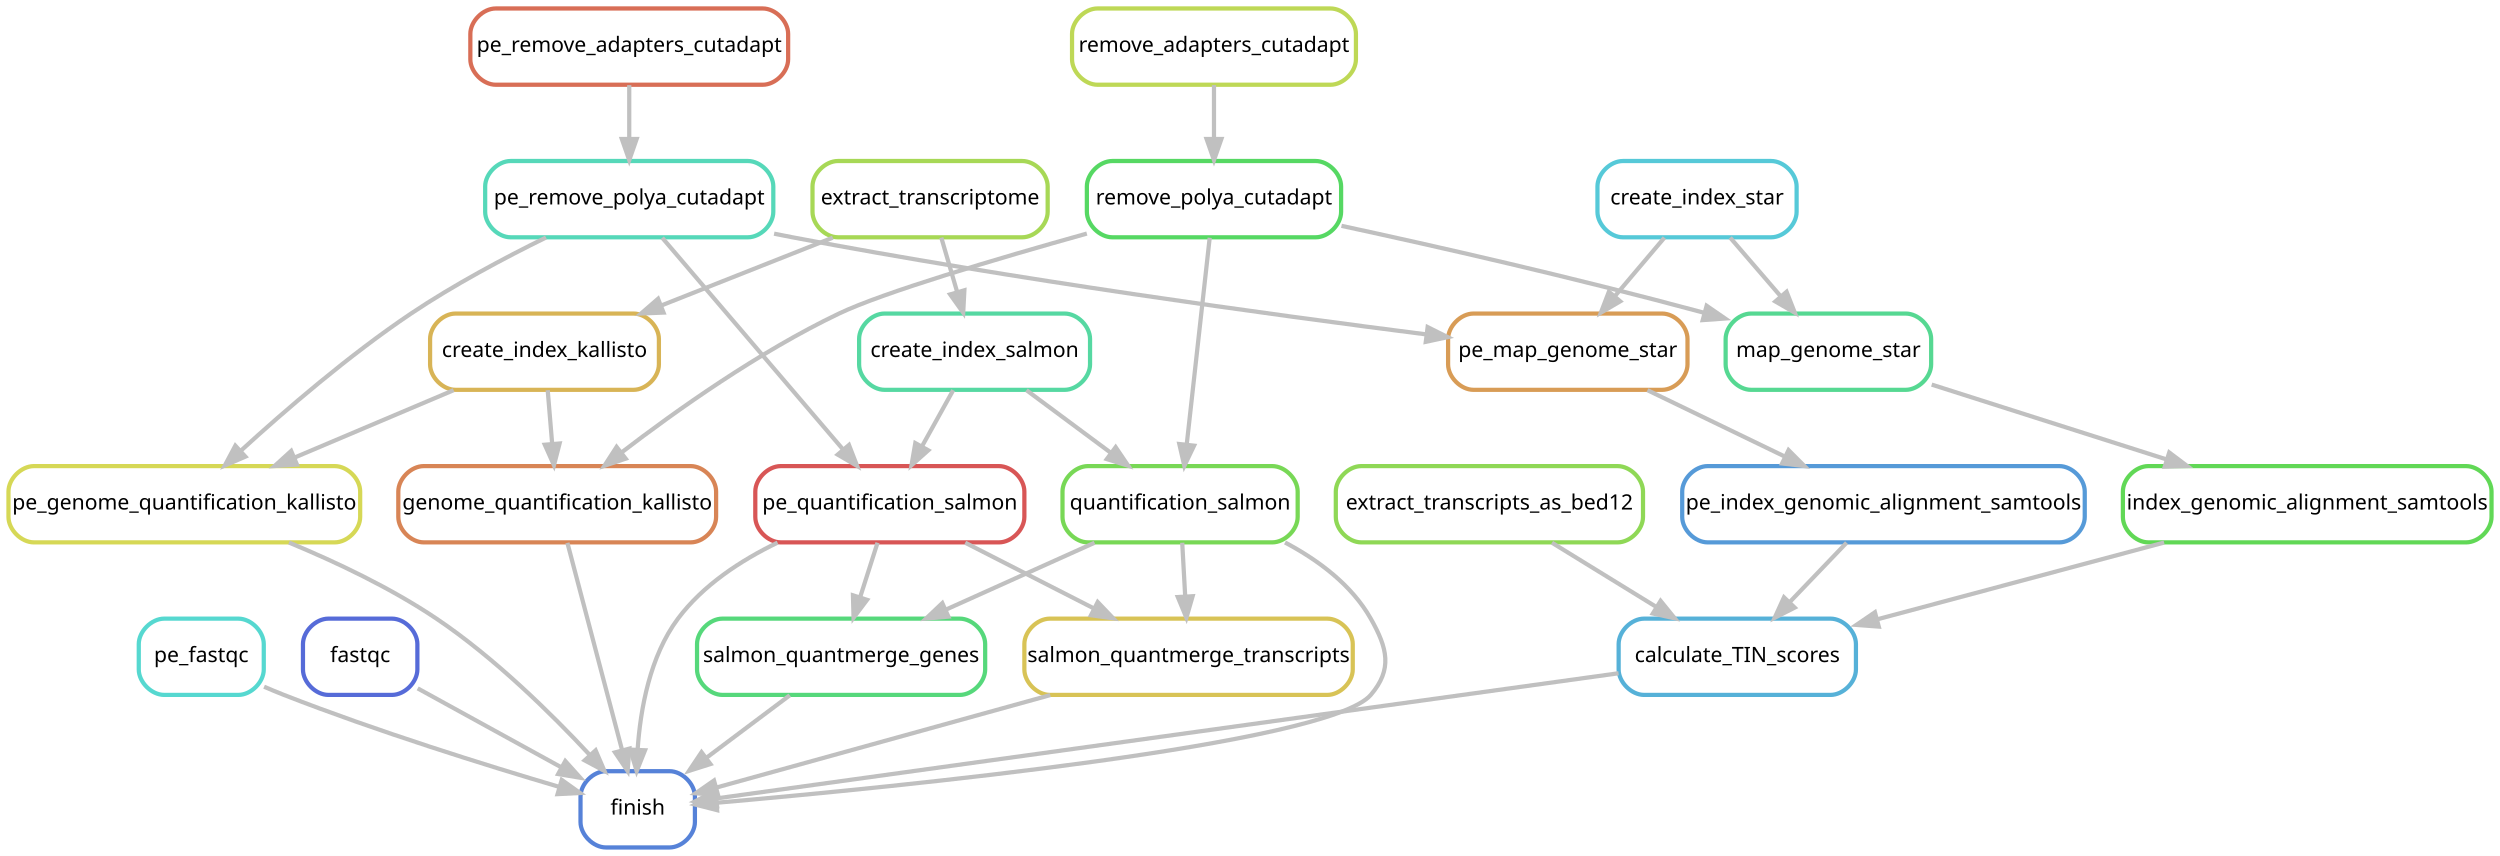
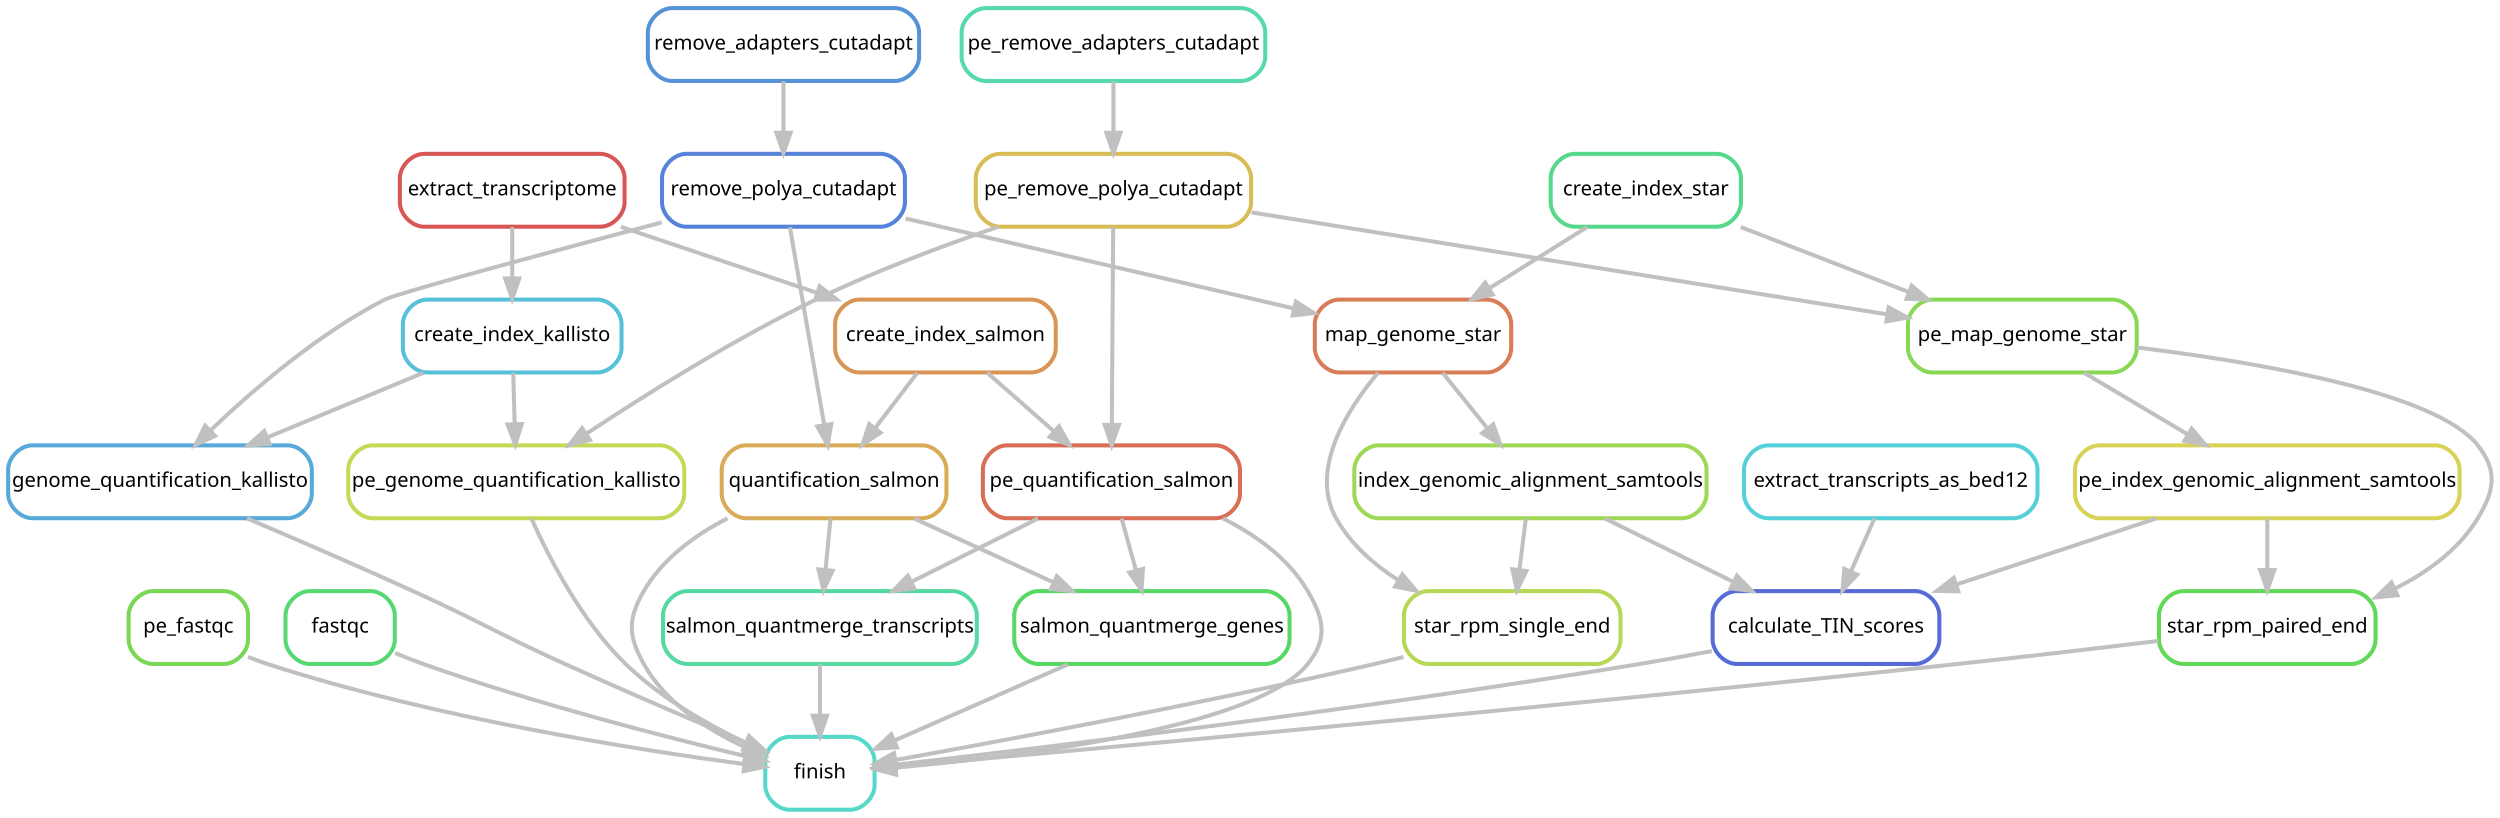
- <svg xmlns="http://www.w3.org/2000/svg" width="1180pt" height="404pt" viewBox="0.00 0.00 1180.00 404.00">
+ <svg xmlns="http://www.w3.org/2000/svg" width="1235pt" height="404pt" viewBox="0.00 0.00 1234.93 404.00">
  <g id="graph0" class="graph" transform="scale(1 1) rotate(0) translate(4 400)">
-     <polygon fill="#ffffff" stroke="transparent" points="-4,4 -4,-400 1176,-400 1176,4 -4,4" />
+     <polygon fill="#ffffff" stroke="transparent" points="-4,4 -4,-400 1230.93,-400 1230.93,4 -4,4" />
    <g id="node1" class="node">
-       <path fill="none" stroke="#5682d8" stroke-width="2" d="M312,-36C312,-36 282,-36 282,-36 276,-36 270,-30 270,-24 270,-24 270,-12 270,-12 270,-6 276,0 282,0 282,0 312,0 312,0 318,0 324,-6 324,-12 324,-12 324,-24 324,-24 324,-30 318,-36 312,-36" />
-       <text text-anchor="middle" x="297" y="-15.5" font-family="sans" font-size="10.00" fill="#000000">finish</text>
+       <path fill="none" stroke="#56d8c9" stroke-width="2" d="M416,-36C416,-36 386,-36 386,-36 380,-36 374,-30 374,-24 374,-24 374,-12 374,-12 374,-6 380,0 386,0 386,0 416,0 416,0 422,0 428,-6 428,-12 428,-12 428,-24 428,-24 428,-30 422,-36 416,-36" />
+       <text text-anchor="middle" x="401" y="-15.5" font-family="sans" font-size="10.00" fill="#000000">finish</text>
    </g>
    <g id="node2" class="node">
-       <path fill="none" stroke="#56d8d0" stroke-width="2" d="M108.5,-108C108.5,-108 73.5,-108 73.5,-108 67.5,-108 61.5,-102 61.5,-96 61.5,-96 61.5,-84 61.5,-84 61.5,-78 67.5,-72 73.5,-72 73.5,-72 108.5,-72 108.5,-72 114.5,-72 120.5,-78 120.5,-84 120.5,-84 120.5,-96 120.5,-96 120.5,-102 114.5,-108 108.5,-108" />
-       <text text-anchor="middle" x="91" y="-87.5" font-family="sans" font-size="10.00" fill="#000000">pe_fastqc</text>
+       <path fill="none" stroke="#78d856" stroke-width="2" d="M106.5,-108C106.5,-108 71.5,-108 71.5,-108 65.5,-108 59.5,-102 59.5,-96 59.5,-96 59.5,-84 59.5,-84 59.5,-78 65.5,-72 71.5,-72 71.5,-72 106.5,-72 106.5,-72 112.5,-72 118.5,-78 118.5,-84 118.5,-84 118.5,-96 118.5,-96 118.5,-102 112.5,-108 106.5,-108" />
+       <text text-anchor="middle" x="89" y="-87.5" font-family="sans" font-size="10.00" fill="#000000">pe_fastqc</text>
+     </g>
+     <g id="edge8" class="edge">
+       <path fill="none" stroke="#c0c0c0" stroke-width="2" d="M118.519,-75.496C121.679,-74.209 124.879,-73.013 128,-72 210.071,-45.362 310.498,-29.61 363.726,-22.519" />
+       <polygon fill="#c0c0c0" stroke="#c0c0c0" stroke-width="2" points="364.259,-25.979 373.723,-21.216 363.354,-19.038 364.259,-25.979" />
+     </g>
+     <g id="node3" class="node">
+       <path fill="none" stroke="#56d873" stroke-width="2" d="M179,-108C179,-108 149,-108 149,-108 143,-108 137,-102 137,-96 137,-96 137,-84 137,-84 137,-78 143,-72 149,-72 149,-72 179,-72 179,-72 185,-72 191,-78 191,-84 191,-84 191,-96 191,-96 191,-102 185,-108 179,-108" />
+       <text text-anchor="middle" x="164" y="-87.5" font-family="sans" font-size="10.00" fill="#000000">fastqc</text>
+     </g>
+     <g id="edge3" class="edge">
+       <path fill="none" stroke="#c0c0c0" stroke-width="2" d="M191.125,-77.435C195.712,-75.501 200.458,-73.613 205,-72 259.462,-52.657 324.442,-35.966 364.203,-26.448" />
+       <polygon fill="#c0c0c0" stroke="#c0c0c0" stroke-width="2" points="365.066,-29.84 373.99,-24.128 363.452,-23.029 365.066,-29.84" />
+     </g>
+     <g id="node4" class="node">
+       <path fill="none" stroke="#d86e56" stroke-width="2" d="M596.5,-180C596.5,-180 493.5,-180 493.5,-180 487.5,-180 481.5,-174 481.5,-168 481.5,-168 481.5,-156 481.5,-156 481.5,-150 487.5,-144 493.5,-144 493.5,-144 596.5,-144 596.5,-144 602.5,-144 608.5,-150 608.5,-156 608.5,-156 608.5,-168 608.5,-168 608.5,-174 602.5,-180 596.5,-180" />
+       <text text-anchor="middle" x="545" y="-159.5" font-family="sans" font-size="10.00" fill="#000000">pe_quantification_salmon</text>
+     </g>
+     <g id="edge7" class="edge">
+       <path fill="none" stroke="#c0c0c0" stroke-width="2" d="M600.066,-143.907C616.472,-135.653 632.575,-124.034 642,-108 650.108,-94.207 652.001,-84.49 642,-72 616.919,-40.677 499.683,-26.29 438.456,-20.819" />
+       <polygon fill="#c0c0c0" stroke="#c0c0c0" stroke-width="2" points="438.684,-17.325 428.421,-19.957 438.085,-24.3 438.684,-17.325" />
+     </g>
+     <g id="node9" class="node">
+       <path fill="none" stroke="#56d863" stroke-width="2" d="M621,-108C621,-108 509,-108 509,-108 503,-108 497,-102 497,-96 497,-96 497,-84 497,-84 497,-78 503,-72 509,-72 509,-72 621,-72 621,-72 627,-72 633,-78 633,-84 633,-84 633,-96 633,-96 633,-102 627,-108 621,-108" />
+       <text text-anchor="middle" x="565" y="-87.5" font-family="sans" font-size="10.00" fill="#000000">salmon_quantmerge_genes</text>
+     </g>
+     <g id="edge23" class="edge">
+       <path fill="none" stroke="#c0c0c0" stroke-width="2" d="M550.047,-143.831C552.209,-136.046 554.785,-126.773 557.185,-118.135" />
+       <polygon fill="#c0c0c0" stroke="#c0c0c0" stroke-width="2" points="560.581,-118.985 559.885,-108.413 553.836,-117.112 560.581,-118.985" />
+     </g>
+     <g id="node10" class="node">
+       <path fill="none" stroke="#56d8a2" stroke-width="2" d="M466.5,-108C466.5,-108 335.5,-108 335.5,-108 329.5,-108 323.5,-102 323.5,-96 323.5,-96 323.5,-84 323.5,-84 323.5,-78 329.5,-72 335.5,-72 335.5,-72 466.5,-72 466.5,-72 472.5,-72 478.5,-78 478.5,-84 478.5,-84 478.5,-96 478.5,-96 478.5,-102 472.5,-108 466.5,-108" />
+       <text text-anchor="middle" x="401" y="-87.5" font-family="sans" font-size="10.00" fill="#000000">salmon_quantmerge_transcripts</text>
+     </g>
+     <g id="edge25" class="edge">
+       <path fill="none" stroke="#c0c0c0" stroke-width="2" d="M508.663,-143.831C489.66,-134.33 466.224,-122.612 446.075,-112.537" />
+       <polygon fill="#c0c0c0" stroke="#c0c0c0" stroke-width="2" points="447.586,-109.38 437.076,-108.038 444.455,-115.641 447.586,-109.38" />
+     </g>
+     <g id="node5" class="node">
+       <path fill="none" stroke="#d8ac56" stroke-width="2" d="M451.5,-180C451.5,-180 364.5,-180 364.5,-180 358.5,-180 352.5,-174 352.5,-168 352.5,-168 352.5,-156 352.5,-156 352.5,-150 358.5,-144 364.5,-144 364.5,-144 451.5,-144 451.5,-144 457.5,-144 463.5,-150 463.5,-156 463.5,-156 463.5,-168 463.5,-168 463.5,-174 457.5,-180 451.5,-180" />
+       <text text-anchor="middle" x="408" y="-159.5" font-family="sans" font-size="10.00" fill="#000000">quantification_salmon</text>
+     </g>
+     <g id="edge9" class="edge">
+       <path fill="none" stroke="#c0c0c0" stroke-width="2" d="M355.337,-143.924C339.18,-135.618 323.239,-123.963 314,-108 305.985,-94.152 306.222,-85.982 314,-72 324.744,-52.685 345.573,-39.395 364.156,-30.832" />
+       <polygon fill="#c0c0c0" stroke="#c0c0c0" stroke-width="2" points="365.794,-33.938 373.604,-26.779 363.034,-27.505 365.794,-33.938" />
+     </g>
+     <g id="edge24" class="edge">
+       <path fill="none" stroke="#c0c0c0" stroke-width="2" d="M447.618,-143.831C468.522,-134.245 494.348,-122.401 516.449,-112.266" />
+       <polygon fill="#c0c0c0" stroke="#c0c0c0" stroke-width="2" points="518.036,-115.388 525.667,-108.038 515.118,-109.025 518.036,-115.388" />
+     </g>
+     <g id="edge26" class="edge">
+       <path fill="none" stroke="#c0c0c0" stroke-width="2" d="M406.234,-143.831C405.485,-136.131 404.595,-126.974 403.763,-118.417" />
+       <polygon fill="#c0c0c0" stroke="#c0c0c0" stroke-width="2" points="407.241,-118.028 402.79,-108.413 400.274,-118.705 407.241,-118.028" />
+     </g>
+     <g id="node6" class="node">
+       <path fill="none" stroke="#c6d856" stroke-width="2" d="M322,-180C322,-180 180,-180 180,-180 174,-180 168,-174 168,-168 168,-168 168,-156 168,-156 168,-150 174,-144 180,-144 180,-144 322,-144 322,-144 328,-144 334,-150 334,-156 334,-156 334,-168 334,-168 334,-174 328,-180 322,-180" />
+       <text text-anchor="middle" x="251" y="-159.5" font-family="sans" font-size="10.00" fill="#000000">pe_genome_quantification_kallisto</text>
+     </g>
+     <g id="edge2" class="edge">
+       <path fill="none" stroke="#c0c0c0" stroke-width="2" d="M258.448,-143.914C267.243,-124.289 283.444,-92.96 305,-72 322.084,-55.389 345.282,-42.154 364.594,-32.945" />
+       <polygon fill="#c0c0c0" stroke="#c0c0c0" stroke-width="2" points="366.094,-36.108 373.718,-28.751 363.171,-29.747 366.094,-36.108" />
+     </g>
+     <g id="node7" class="node">
+       <path fill="none" stroke="#56a9d8" stroke-width="2" d="M138,-180C138,-180 12,-180 12,-180 6,-180 0,-174 0,-168 0,-168 0,-156 0,-156 0,-150 6,-144 12,-144 12,-144 138,-144 138,-144 144,-144 150,-150 150,-156 150,-156 150,-168 150,-168 150,-174 144,-180 138,-180" />
+       <text text-anchor="middle" x="75" y="-159.5" font-family="sans" font-size="10.00" fill="#000000">genome_quantification_kallisto</text>
+     </g>
+     <g id="edge4" class="edge">
+       <path fill="none" stroke="#c0c0c0" stroke-width="2" d="M117.997,-143.924C142.192,-133.628 172.896,-120.353 200,-108 233.645,-92.665 241.333,-87.286 275,-72 304.844,-58.45 339.043,-43.851 364.274,-33.253" />
+       <polygon fill="#c0c0c0" stroke="#c0c0c0" stroke-width="2" points="365.946,-36.347 373.817,-29.256 363.241,-29.891 365.946,-36.347" />
+     </g>
+     <g id="node8" class="node">
+       <path fill="none" stroke="#566bd8" stroke-width="2" d="M942,-108C942,-108 854,-108 854,-108 848,-108 842,-102 842,-96 842,-96 842,-84 842,-84 842,-78 848,-72 854,-72 854,-72 942,-72 942,-72 948,-72 954,-78 954,-84 954,-84 954,-96 954,-96 954,-102 948,-108 942,-108" />
+       <text text-anchor="middle" x="898" y="-87.5" font-family="sans" font-size="10.00" fill="#000000">calculate_TIN_scores</text>
+     </g>
+     <g id="edge10" class="edge">
+       <path fill="none" stroke="#c0c0c0" stroke-width="2" d="M841.659,-78.416C829.899,-76.155 817.563,-73.9 806,-72 671.179,-49.844 509.967,-30.459 438.397,-22.218" />
+       <polygon fill="#c0c0c0" stroke="#c0c0c0" stroke-width="2" points="438.433,-18.699 428.1,-21.038 437.636,-25.653 438.433,-18.699" />
    </g>
    <g id="edge1" class="edge">
-       <path fill="none" stroke="#c0c0c0" stroke-width="2" d="M120.652,-75.87C123.786,-74.51 126.944,-73.194 130,-72 173.852,-54.861 225.607,-38.739 259.749,-28.65" />
-       <polygon fill="#c0c0c0" stroke="#c0c0c0" stroke-width="2" points="261.14,-31.89 269.751,-25.718 259.171,-25.173 261.14,-31.89" />
-     </g>
-     <g id="node3" class="node">
-       <path fill="none" stroke="#566bd8" stroke-width="2" d="M181,-108C181,-108 151,-108 151,-108 145,-108 139,-102 139,-96 139,-96 139,-84 139,-84 139,-78 145,-72 151,-72 151,-72 181,-72 181,-72 187,-72 193,-78 193,-84 193,-84 193,-96 193,-96 193,-102 187,-108 181,-108" />
-       <text text-anchor="middle" x="166" y="-87.5" font-family="sans" font-size="10.00" fill="#000000">fastqc</text>
-     </g>
-     <g id="edge8" class="edge">
-       <path fill="none" stroke="#c0c0c0" stroke-width="2" d="M193.143,-75.082C212.816,-64.269 239.616,-49.539 261.064,-37.751" />
-       <polygon fill="#c0c0c0" stroke="#c0c0c0" stroke-width="2" points="262.814,-40.783 269.892,-32.899 259.442,-34.649 262.814,-40.783" />
-     </g>
-     <g id="node4" class="node">
-       <path fill="none" stroke="#d85656" stroke-width="2" d="M467.5,-180C467.5,-180 364.5,-180 364.5,-180 358.5,-180 352.5,-174 352.5,-168 352.5,-168 352.5,-156 352.5,-156 352.5,-150 358.5,-144 364.5,-144 364.5,-144 467.5,-144 467.5,-144 473.5,-144 479.5,-150 479.5,-156 479.5,-156 479.5,-168 479.5,-168 479.5,-174 473.5,-180 467.5,-180" />
-       <text text-anchor="middle" x="416" y="-159.5" font-family="sans" font-size="10.00" fill="#000000">pe_quantification_salmon</text>
-     </g>
-     <g id="edge3" class="edge">
-       <path fill="none" stroke="#c0c0c0" stroke-width="2" d="M363.015,-143.888C345.655,-135.501 327.812,-123.804 316,-108 302.751,-90.275 298.279,-65.368 296.963,-46.248" />
-       <polygon fill="#c0c0c0" stroke="#c0c0c0" stroke-width="2" points="300.45,-45.868 296.516,-36.031 293.457,-46.175 300.45,-45.868" />
-     </g>
-     <g id="node9" class="node">
-       <path fill="none" stroke="#56d87b" stroke-width="2" d="M449,-108C449,-108 337,-108 337,-108 331,-108 325,-102 325,-96 325,-96 325,-84 325,-84 325,-78 331,-72 337,-72 337,-72 449,-72 449,-72 455,-72 461,-78 461,-84 461,-84 461,-96 461,-96 461,-102 455,-108 449,-108" />
-       <text text-anchor="middle" x="393" y="-87.5" font-family="sans" font-size="10.00" fill="#000000">salmon_quantmerge_genes</text>
+       <path fill="none" stroke="#c0c0c0" stroke-width="2" d="M523.616,-71.831C497.196,-60.232 463.25,-45.329 437.776,-34.146" />
+       <polygon fill="#c0c0c0" stroke="#c0c0c0" stroke-width="2" points="439.025,-30.872 428.462,-30.056 436.211,-37.281 439.025,-30.872" />
+     </g>
+     <g id="edge5" class="edge">
+       <path fill="none" stroke="#c0c0c0" stroke-width="2" d="M401,-71.831C401,-64.131 401,-54.974 401,-46.417" />
+       <polygon fill="#c0c0c0" stroke="#c0c0c0" stroke-width="2" points="404.5,-46.413 401,-36.413 397.5,-46.413 404.5,-46.413" />
+     </g>
+     <g id="node11" class="node">
+       <path fill="none" stroke="#61d856" stroke-width="2" d="M1157.5,-108C1157.5,-108 1074.5,-108 1074.5,-108 1068.5,-108 1062.5,-102 1062.5,-96 1062.5,-96 1062.5,-84 1062.5,-84 1062.5,-78 1068.5,-72 1074.5,-72 1074.5,-72 1157.5,-72 1157.5,-72 1163.5,-72 1169.5,-78 1169.5,-84 1169.5,-84 1169.5,-96 1169.5,-96 1169.5,-102 1163.5,-108 1157.5,-108" />
+       <text text-anchor="middle" x="1116" y="-87.5" font-family="sans" font-size="10.00" fill="#000000">star_rpm_paired_end</text>
+     </g>
+     <g id="edge11" class="edge">
+       <path fill="none" stroke="#c0c0c0" stroke-width="2" d="M1062.218,-83.389C1032.904,-79.857 995.977,-75.524 963,-72 765.418,-50.888 528.339,-29.35 438.218,-21.3" />
+       <polygon fill="#c0c0c0" stroke="#c0c0c0" stroke-width="2" points="438.488,-17.81 428.216,-20.408 437.866,-24.782 438.488,-17.81" />
+     </g>
+     <g id="node12" class="node">
+       <path fill="none" stroke="#b6d856" stroke-width="2" d="M784.5,-108C784.5,-108 701.5,-108 701.5,-108 695.5,-108 689.5,-102 689.5,-96 689.5,-96 689.5,-84 689.5,-84 689.5,-78 695.5,-72 701.5,-72 701.5,-72 784.5,-72 784.5,-72 790.5,-72 796.5,-78 796.5,-84 796.5,-84 796.5,-96 796.5,-96 796.5,-102 790.5,-108 784.5,-108" />
+       <text text-anchor="middle" x="743" y="-87.5" font-family="sans" font-size="10.00" fill="#000000">star_rpm_single_end</text>
+     </g>
+     <g id="edge6" class="edge">
+       <path fill="none" stroke="#c0c0c0" stroke-width="2" d="M689.258,-75.433C684.446,-74.232 679.641,-73.07 675,-72 590.846,-52.591 491.147,-34.048 438.277,-24.563" />
+       <polygon fill="#c0c0c0" stroke="#c0c0c0" stroke-width="2" points="438.806,-21.102 428.346,-22.789 437.575,-27.993 438.806,-21.102" />
+     </g>
+     <g id="node13" class="node">
+       <path fill="none" stroke="#d8bc56" stroke-width="2" d="M602,-324C602,-324 490,-324 490,-324 484,-324 478,-318 478,-312 478,-312 478,-300 478,-300 478,-294 484,-288 490,-288 490,-288 602,-288 602,-288 608,-288 614,-294 614,-300 614,-300 614,-312 614,-312 614,-318 608,-324 602,-324" />
+       <text text-anchor="middle" x="546" y="-303.5" font-family="sans" font-size="10.00" fill="#000000">pe_remove_polya_cutadapt</text>
+     </g>
+     <g id="edge13" class="edge">
+       <path fill="none" stroke="#c0c0c0" stroke-width="2" d="M545.873,-287.762C545.703,-263.201 545.398,-219.247 545.197,-190.354" />
+       <polygon fill="#c0c0c0" stroke="#c0c0c0" stroke-width="2" points="548.695,-190.065 545.126,-180.09 541.695,-190.114 548.695,-190.065" />
+     </g>
+     <g id="edge17" class="edge">
+       <path fill="none" stroke="#c0c0c0" stroke-width="2" d="M489.098,-287.988C461.389,-278.493 427.899,-265.932 399,-252 358.616,-232.532 315.077,-205.218 285.753,-185.797" />
+       <polygon fill="#c0c0c0" stroke="#c0c0c0" stroke-width="2" points="287.388,-182.681 277.127,-180.041 283.502,-188.503 287.388,-182.681" />
+     </g>
+     <g id="node20" class="node">
+       <path fill="none" stroke="#88d856" stroke-width="2" d="M1039.5,-252C1039.5,-252 950.5,-252 950.5,-252 944.5,-252 938.5,-246 938.5,-240 938.5,-240 938.5,-228 938.5,-228 938.5,-222 944.5,-216 950.5,-216 950.5,-216 1039.5,-216 1039.5,-216 1045.5,-216 1051.5,-222 1051.5,-228 1051.5,-228 1051.5,-240 1051.5,-240 1051.5,-246 1045.5,-252 1039.5,-252" />
+       <text text-anchor="middle" x="995" y="-231.5" font-family="sans" font-size="10.00" fill="#000000">pe_map_genome_star</text>
+     </g>
+     <g id="edge37" class="edge">
+       <path fill="none" stroke="#c0c0c0" stroke-width="2" d="M614.193,-295.065C699.296,-281.418 843.89,-258.231 928.293,-244.697" />
+       <polygon fill="#c0c0c0" stroke="#c0c0c0" stroke-width="2" points="928.96,-248.135 938.28,-243.095 927.852,-241.223 928.96,-248.135" />
+     </g>
+     <g id="node14" class="node">
+       <path fill="none" stroke="#d89556" stroke-width="2" d="M505.5,-252C505.5,-252 420.5,-252 420.5,-252 414.5,-252 408.5,-246 408.5,-240 408.5,-240 408.5,-228 408.5,-228 408.5,-222 414.5,-216 420.5,-216 420.5,-216 505.5,-216 505.5,-216 511.5,-216 517.5,-222 517.5,-228 517.5,-228 517.5,-240 517.5,-240 517.5,-246 511.5,-252 505.5,-252" />
+       <text text-anchor="middle" x="463" y="-231.5" font-family="sans" font-size="10.00" fill="#000000">create_index_salmon</text>
+     </g>
+     <g id="edge12" class="edge">
+       <path fill="none" stroke="#c0c0c0" stroke-width="2" d="M483.692,-215.831C493.695,-207.048 505.855,-196.371 516.7,-186.849" />
+       <polygon fill="#c0c0c0" stroke="#c0c0c0" stroke-width="2" points="519.109,-189.391 524.315,-180.163 514.491,-184.131 519.109,-189.391" />
+     </g>
+     <g id="edge15" class="edge">
+       <path fill="none" stroke="#c0c0c0" stroke-width="2" d="M449.121,-215.831C442.786,-207.539 435.162,-197.557 428.207,-188.453" />
+       <polygon fill="#c0c0c0" stroke="#c0c0c0" stroke-width="2" points="430.918,-186.235 422.066,-180.413 425.355,-190.485 430.918,-186.235" />
+     </g>
+     <g id="node15" class="node">
+       <path fill="none" stroke="#5682d8" stroke-width="2" d="M431,-324C431,-324 335,-324 335,-324 329,-324 323,-318 323,-312 323,-312 323,-300 323,-300 323,-294 329,-288 335,-288 335,-288 431,-288 431,-288 437,-288 443,-294 443,-300 443,-300 443,-312 443,-312 443,-318 437,-324 431,-324" />
+       <text text-anchor="middle" x="383" y="-303.5" font-family="sans" font-size="10.00" fill="#000000">remove_polya_cutadapt</text>
+     </g>
+     <g id="edge14" class="edge">
+       <path fill="none" stroke="#c0c0c0" stroke-width="2" d="M386.166,-287.762C390.449,-263.093 398.128,-218.86 403.144,-189.973" />
+       <polygon fill="#c0c0c0" stroke="#c0c0c0" stroke-width="2" points="406.597,-190.541 404.859,-180.09 399.7,-189.344 406.597,-190.541" />
+     </g>
+     <g id="edge19" class="edge">
+       <path fill="none" stroke="#c0c0c0" stroke-width="2" d="M322.808,-290.142C267.215,-275.397 192.29,-255.23 186,-252 153.175,-235.143 121.024,-207.494 99.844,-187.283" />
+       <polygon fill="#c0c0c0" stroke="#c0c0c0" stroke-width="2" points="102.169,-184.662 92.556,-180.207 97.293,-189.684 102.169,-184.662" />
+     </g>
+     <g id="node21" class="node">
+       <path fill="none" stroke="#d87d56" stroke-width="2" d="M730.5,-252C730.5,-252 657.5,-252 657.5,-252 651.5,-252 645.5,-246 645.5,-240 645.5,-240 645.5,-228 645.5,-228 645.5,-222 651.5,-216 657.5,-216 657.5,-216 730.5,-216 730.5,-216 736.5,-216 742.5,-222 742.5,-228 742.5,-228 742.5,-240 742.5,-240 742.5,-246 736.5,-252 730.5,-252" />
+       <text text-anchor="middle" x="694" y="-231.5" font-family="sans" font-size="10.00" fill="#000000">map_genome_star</text>
+     </g>
+     <g id="edge39" class="edge">
+       <path fill="none" stroke="#c0c0c0" stroke-width="2" d="M443.333,-292.032C498.708,-279.212 580.245,-260.336 635.148,-247.625" />
+       <polygon fill="#c0c0c0" stroke="#c0c0c0" stroke-width="2" points="636.124,-250.992 645.077,-245.326 634.545,-244.172 636.124,-250.992" />
+     </g>
+     <g id="node16" class="node">
+       <path fill="none" stroke="#56c1d8" stroke-width="2" d="M291,-252C291,-252 207,-252 207,-252 201,-252 195,-246 195,-240 195,-240 195,-228 195,-228 195,-222 201,-216 207,-216 207,-216 291,-216 291,-216 297,-216 303,-222 303,-228 303,-228 303,-240 303,-240 303,-246 297,-252 291,-252" />
+       <text text-anchor="middle" x="249" y="-231.5" font-family="sans" font-size="10.00" fill="#000000">create_index_kallisto</text>
+     </g>
+     <g id="edge16" class="edge">
+       <path fill="none" stroke="#c0c0c0" stroke-width="2" d="M249.505,-215.831C249.719,-208.131 249.973,-198.974 250.211,-190.417" />
+       <polygon fill="#c0c0c0" stroke="#c0c0c0" stroke-width="2" points="253.709,-190.507 250.488,-180.413 246.712,-190.312 253.709,-190.507" />
+     </g>
+     <g id="edge18" class="edge">
+       <path fill="none" stroke="#c0c0c0" stroke-width="2" d="M205.093,-215.831C181.718,-206.159 152.79,-194.189 128.153,-183.994" />
+       <polygon fill="#c0c0c0" stroke="#c0c0c0" stroke-width="2" points="129.17,-180.627 118.592,-180.038 126.494,-187.096 129.17,-180.627" />
+     </g>
+     <g id="node17" class="node">
+       <path fill="none" stroke="#d8d356" stroke-width="2" d="M1199,-180C1199,-180 1033,-180 1033,-180 1027,-180 1021,-174 1021,-168 1021,-168 1021,-156 1021,-156 1021,-150 1027,-144 1033,-144 1033,-144 1199,-144 1199,-144 1205,-144 1211,-150 1211,-156 1211,-156 1211,-168 1211,-168 1211,-174 1205,-180 1199,-180" />
+       <text text-anchor="middle" x="1116" y="-159.5" font-family="sans" font-size="10.00" fill="#000000">pe_index_genomic_alignment_samtools</text>
    </g>
    <g id="edge21" class="edge">
-       <path fill="none" stroke="#c0c0c0" stroke-width="2" d="M410.196,-143.831C407.709,-136.046 404.747,-126.773 401.988,-118.135" />
-       <polygon fill="#c0c0c0" stroke="#c0c0c0" stroke-width="2" points="405.259,-116.874 398.882,-108.413 398.591,-119.004 405.259,-116.874" />
-     </g>
-     <g id="node10" class="node">
-       <path fill="none" stroke="#d8c356" stroke-width="2" d="M622.5,-108C622.5,-108 491.5,-108 491.5,-108 485.5,-108 479.5,-102 479.5,-96 479.5,-96 479.5,-84 479.5,-84 479.5,-78 485.5,-72 491.5,-72 491.5,-72 622.5,-72 622.5,-72 628.5,-72 634.5,-78 634.5,-84 634.5,-84 634.5,-96 634.5,-96 634.5,-102 628.5,-108 622.5,-108" />
-       <text text-anchor="middle" x="557" y="-87.5" font-family="sans" font-size="10.00" fill="#000000">salmon_quantmerge_transcripts</text>
-     </g>
-     <g id="edge23" class="edge">
-       <path fill="none" stroke="#c0c0c0" stroke-width="2" d="M451.58,-143.831C470.033,-134.409 492.755,-122.806 512.373,-112.788" />
-       <polygon fill="#c0c0c0" stroke="#c0c0c0" stroke-width="2" points="514.117,-115.828 521.431,-108.163 510.933,-109.594 514.117,-115.828" />
-     </g>
-     <g id="node5" class="node">
-       <path fill="none" stroke="#78d856" stroke-width="2" d="M596.5,-180C596.5,-180 509.5,-180 509.5,-180 503.5,-180 497.5,-174 497.5,-168 497.5,-168 497.5,-156 497.5,-156 497.5,-150 503.5,-144 509.5,-144 509.5,-144 596.5,-144 596.5,-144 602.5,-144 608.5,-150 608.5,-156 608.5,-156 608.5,-168 608.5,-168 608.5,-174 602.5,-180 596.5,-180" />
-       <text text-anchor="middle" x="553" y="-159.5" font-family="sans" font-size="10.00" fill="#000000">quantification_salmon</text>
-     </g>
-     <g id="edge9" class="edge">
-       <path fill="none" stroke="#c0c0c0" stroke-width="2" d="M602.529,-143.946C618.325,-135.565 634.022,-123.856 643,-108 650.883,-94.077 653.405,-84.155 643,-72 623.051,-48.696 419.49,-28.572 334.238,-21.1" />
-       <polygon fill="#c0c0c0" stroke="#c0c0c0" stroke-width="2" points="334.475,-17.607 324.211,-20.232 333.871,-24.581 334.475,-17.607" />
+       <path fill="none" stroke="#c0c0c0" stroke-width="2" d="M1061.271,-143.924C1031.21,-133.996 993.755,-121.626 962.305,-111.238" />
+       <polygon fill="#c0c0c0" stroke="#c0c0c0" stroke-width="2" points="963.345,-107.896 952.752,-108.083 961.15,-114.543 963.345,-107.896" />
+     </g>
+     <g id="edge28" class="edge">
+       <path fill="none" stroke="#c0c0c0" stroke-width="2" d="M1116,-143.831C1116,-136.131 1116,-126.974 1116,-118.417" />
+       <polygon fill="#c0c0c0" stroke="#c0c0c0" stroke-width="2" points="1119.5,-118.413 1116,-108.413 1112.5,-118.413 1119.5,-118.413" />
+     </g>
+     <g id="node18" class="node">
+       <path fill="none" stroke="#56d0d8" stroke-width="2" d="M990.5,-180C990.5,-180 869.5,-180 869.5,-180 863.5,-180 857.5,-174 857.5,-168 857.5,-168 857.5,-156 857.5,-156 857.5,-150 863.5,-144 869.5,-144 869.5,-144 990.5,-144 990.5,-144 996.5,-144 1002.5,-150 1002.5,-156 1002.5,-156 1002.5,-168 1002.5,-168 1002.5,-174 996.5,-180 990.5,-180" />
+       <text text-anchor="middle" x="930" y="-159.5" font-family="sans" font-size="10.00" fill="#000000">extract_transcripts_as_bed12</text>
    </g>
    <g id="edge22" class="edge">
-       <path fill="none" stroke="#c0c0c0" stroke-width="2" d="M512.625,-143.831C491.321,-134.245 465.002,-122.401 442.479,-112.266" />
-       <polygon fill="#c0c0c0" stroke="#c0c0c0" stroke-width="2" points="443.64,-108.95 433.084,-108.038 440.767,-115.333 443.64,-108.95" />
-     </g>
-     <g id="edge24" class="edge">
-       <path fill="none" stroke="#c0c0c0" stroke-width="2" d="M554.009,-143.831C554.437,-136.131 554.946,-126.974 555.421,-118.417" />
-       <polygon fill="#c0c0c0" stroke="#c0c0c0" stroke-width="2" points="558.917,-118.592 555.977,-108.413 551.928,-118.204 558.917,-118.592" />
-     </g>
-     <g id="node6" class="node">
-       <path fill="none" stroke="#d6d856" stroke-width="2" d="M154,-180C154,-180 12,-180 12,-180 6,-180 0,-174 0,-168 0,-168 0,-156 0,-156 0,-150 6,-144 12,-144 12,-144 154,-144 154,-144 160,-144 166,-150 166,-156 166,-156 166,-168 166,-168 166,-174 160,-180 154,-180" />
-       <text text-anchor="middle" x="83" y="-159.5" font-family="sans" font-size="10.00" fill="#000000">pe_genome_quantification_kallisto</text>
-     </g>
-     <g id="edge4" class="edge">
-       <path fill="none" stroke="#c0c0c0" stroke-width="2" d="M132.415,-143.913C154.595,-134.724 180.54,-122.436 202,-108 229.337,-89.61 256.188,-63.174 274.331,-43.709" />
-       <polygon fill="#c0c0c0" stroke="#c0c0c0" stroke-width="2" points="277.131,-45.834 281.313,-36.1 271.973,-41.102 277.131,-45.834" />
-     </g>
-     <g id="node7" class="node">
-       <path fill="none" stroke="#d88556" stroke-width="2" d="M322,-180C322,-180 196,-180 196,-180 190,-180 184,-174 184,-168 184,-168 184,-156 184,-156 184,-150 190,-144 196,-144 196,-144 322,-144 322,-144 328,-144 334,-150 334,-156 334,-156 334,-168 334,-168 334,-174 328,-180 322,-180" />
-       <text text-anchor="middle" x="259" y="-159.5" font-family="sans" font-size="10.00" fill="#000000">genome_quantification_kallisto</text>
-     </g>
-     <g id="edge7" class="edge">
-       <path fill="none" stroke="#c0c0c0" stroke-width="2" d="M263.813,-143.762C270.323,-119.093 281.995,-74.86 289.618,-45.973" />
-       <polygon fill="#c0c0c0" stroke="#c0c0c0" stroke-width="2" points="293.059,-46.652 292.226,-36.09 286.291,-44.866 293.059,-46.652" />
-     </g>
-     <g id="node8" class="node">
-       <path fill="none" stroke="#56b1d8" stroke-width="2" d="M860,-108C860,-108 772,-108 772,-108 766,-108 760,-102 760,-96 760,-96 760,-84 760,-84 760,-78 766,-72 772,-72 772,-72 860,-72 860,-72 866,-72 872,-78 872,-84 872,-84 872,-96 872,-96 872,-102 866,-108 860,-108" />
-       <text text-anchor="middle" x="816" y="-87.5" font-family="sans" font-size="10.00" fill="#000000">calculate_TIN_scores</text>
-     </g>
-     <g id="edge2" class="edge">
-       <path fill="none" stroke="#c0c0c0" stroke-width="2" d="M759.965,-82.226C653.314,-67.431 423.786,-35.589 334.04,-23.139" />
-       <polygon fill="#c0c0c0" stroke="#c0c0c0" stroke-width="2" points="334.439,-19.66 324.053,-21.753 333.477,-26.594 334.439,-19.66" />
-     </g>
-     <g id="edge5" class="edge">
-       <path fill="none" stroke="#c0c0c0" stroke-width="2" d="M368.775,-71.831C356.837,-62.878 342.274,-51.956 329.394,-42.295" />
-       <polygon fill="#c0c0c0" stroke="#c0c0c0" stroke-width="2" points="331.317,-39.363 321.217,-36.163 327.117,-44.963 331.317,-39.363" />
-     </g>
-     <g id="edge6" class="edge">
-       <path fill="none" stroke="#c0c0c0" stroke-width="2" d="M491.727,-71.924C441.943,-58.138 375.158,-39.644 334.151,-28.288" />
-       <polygon fill="#c0c0c0" stroke="#c0c0c0" stroke-width="2" points="334.878,-24.858 324.307,-25.562 333.01,-31.604 334.878,-24.858" />
-     </g>
-     <g id="node11" class="node">
-       <path fill="none" stroke="#56d8b9" stroke-width="2" d="M349,-324C349,-324 237,-324 237,-324 231,-324 225,-318 225,-312 225,-312 225,-300 225,-300 225,-294 231,-288 237,-288 237,-288 349,-288 349,-288 355,-288 361,-294 361,-300 361,-300 361,-312 361,-312 361,-318 355,-324 349,-324" />
-       <text text-anchor="middle" x="293" y="-303.5" font-family="sans" font-size="10.00" fill="#000000">pe_remove_polya_cutadapt</text>
-     </g>
-     <g id="edge10" class="edge">
-       <path fill="none" stroke="#c0c0c0" stroke-width="2" d="M308.578,-287.762C330.204,-262.444 369.432,-216.518 394.026,-187.725" />
-       <polygon fill="#c0c0c0" stroke="#c0c0c0" stroke-width="2" points="396.715,-189.967 400.548,-180.09 391.392,-185.42 396.715,-189.967" />
-     </g>
-     <g id="edge14" class="edge">
-       <path fill="none" stroke="#c0c0c0" stroke-width="2" d="M253.711,-287.904C234.007,-278.211 210.118,-265.502 190,-252 160.868,-232.448 130.524,-206.286 109.623,-187.209" />
-       <polygon fill="#c0c0c0" stroke="#c0c0c0" stroke-width="2" points="111.822,-184.476 102.096,-180.273 107.078,-189.624 111.822,-184.476" />
-     </g>
-     <g id="node21" class="node">
-       <path fill="none" stroke="#d89c56" stroke-width="2" d="M780.5,-252C780.5,-252 691.5,-252 691.5,-252 685.5,-252 679.5,-246 679.5,-240 679.5,-240 679.5,-228 679.5,-228 679.5,-222 685.5,-216 691.5,-216 691.5,-216 780.5,-216 780.5,-216 786.5,-216 792.5,-222 792.5,-228 792.5,-228 792.5,-240 792.5,-240 792.5,-246 786.5,-252 780.5,-252" />
-       <text text-anchor="middle" x="736" y="-231.5" font-family="sans" font-size="10.00" fill="#000000">pe_map_genome_star</text>
+       <path fill="none" stroke="#c0c0c0" stroke-width="2" d="M921.925,-143.831C918.39,-135.877 914.164,-126.369 910.254,-117.572" />
+       <polygon fill="#c0c0c0" stroke="#c0c0c0" stroke-width="2" points="913.443,-116.13 906.184,-108.413 907.047,-118.973 913.443,-116.13" />
+     </g>
+     <g id="node19" class="node">
+       <path fill="none" stroke="#9fd856" stroke-width="2" d="M827,-180C827,-180 677,-180 677,-180 671,-180 665,-174 665,-168 665,-168 665,-156 665,-156 665,-150 671,-144 677,-144 677,-144 827,-144 827,-144 833,-144 839,-150 839,-156 839,-156 839,-168 839,-168 839,-174 833,-180 827,-180" />
+       <text text-anchor="middle" x="752" y="-159.5" font-family="sans" font-size="10.00" fill="#000000">index_genomic_alignment_samtools</text>
+     </g>
+     <g id="edge20" class="edge">
+       <path fill="none" stroke="#c0c0c0" stroke-width="2" d="M788.842,-143.831C808.108,-134.33 831.87,-122.612 852.299,-112.537" />
+       <polygon fill="#c0c0c0" stroke="#c0c0c0" stroke-width="2" points="854.002,-115.6 861.423,-108.038 850.906,-109.322 854.002,-115.6" />
+     </g>
+     <g id="edge29" class="edge">
+       <path fill="none" stroke="#c0c0c0" stroke-width="2" d="M749.729,-143.831C748.766,-136.131 747.622,-126.974 746.552,-118.417" />
+       <polygon fill="#c0c0c0" stroke="#c0c0c0" stroke-width="2" points="750.015,-117.902 745.302,-108.413 743.069,-118.77 750.015,-117.902" />
+     </g>
+     <g id="edge27" class="edge">
+       <path fill="none" stroke="#c0c0c0" stroke-width="2" d="M1051.76,-228.313C1111.412,-221.026 1199.419,-206.105 1220,-180 1229.906,-167.435 1228.308,-157.674 1220,-144 1210.64,-128.593 1195.3,-117.383 1179.24,-109.309" />
+       <polygon fill="#c0c0c0" stroke="#c0c0c0" stroke-width="2" points="1180.287,-105.936 1169.742,-104.91 1177.345,-112.288 1180.287,-105.936" />
+     </g>
+     <g id="edge35" class="edge">
+       <path fill="none" stroke="#c0c0c0" stroke-width="2" d="M1025.533,-215.831C1041.01,-206.622 1059.987,-195.33 1076.556,-185.471" />
+       <polygon fill="#c0c0c0" stroke="#c0c0c0" stroke-width="2" points="1078.672,-188.284 1085.476,-180.163 1075.093,-182.269 1078.672,-188.284" />
+     </g>
+     <g id="edge30" class="edge">
+       <path fill="none" stroke="#c0c0c0" stroke-width="2" d="M676.701,-215.875C661.178,-197.308 642.726,-167.863 656,-144 663.092,-131.251 674.577,-121.127 686.91,-113.255" />
+       <polygon fill="#c0c0c0" stroke="#c0c0c0" stroke-width="2" points="688.708,-116.258 695.54,-108.16 685.149,-110.23 688.708,-116.258" />
+     </g>
+     <g id="edge36" class="edge">
+       <path fill="none" stroke="#c0c0c0" stroke-width="2" d="M708.636,-215.831C715.316,-207.539 723.357,-197.557 730.69,-188.453" />
+       <polygon fill="#c0c0c0" stroke="#c0c0c0" stroke-width="2" points="733.619,-190.397 737.167,-180.413 728.168,-186.005 733.619,-190.397" />
+     </g>
+     <g id="node22" class="node">
+       <path fill="none" stroke="#56d8b1" stroke-width="2" d="M609,-396C609,-396 483,-396 483,-396 477,-396 471,-390 471,-384 471,-384 471,-372 471,-372 471,-366 477,-360 483,-360 483,-360 609,-360 609,-360 615,-360 621,-366 621,-372 621,-372 621,-384 621,-384 621,-390 615,-396 609,-396" />
+       <text text-anchor="middle" x="546" y="-375.5" font-family="sans" font-size="10.00" fill="#000000">pe_remove_adapters_cutadapt</text>
    </g>
    <g id="edge31" class="edge">
-       <path fill="none" stroke="#c0c0c0" stroke-width="2" d="M361.371,-289.706C364.282,-289.111 367.168,-288.539 370,-288 473.953,-268.216 595.692,-251.532 669.27,-242.151" />
-       <polygon fill="#c0c0c0" stroke="#c0c0c0" stroke-width="2" points="669.845,-245.606 679.326,-240.876 668.965,-238.661 669.845,-245.606" />
-     </g>
-     <g id="node12" class="node">
-       <path fill="none" stroke="#56d8a2" stroke-width="2" d="M498.5,-252C498.5,-252 413.5,-252 413.5,-252 407.5,-252 401.5,-246 401.5,-240 401.5,-240 401.5,-228 401.5,-228 401.5,-222 407.5,-216 413.5,-216 413.5,-216 498.5,-216 498.5,-216 504.5,-216 510.5,-222 510.5,-228 510.5,-228 510.5,-240 510.5,-240 510.5,-246 504.5,-252 498.5,-252" />
-       <text text-anchor="middle" x="456" y="-231.5" font-family="sans" font-size="10.00" fill="#000000">create_index_salmon</text>
-     </g>
-     <g id="edge11" class="edge">
-       <path fill="none" stroke="#c0c0c0" stroke-width="2" d="M445.906,-215.831C441.44,-207.792 436.092,-198.167 431.162,-189.292" />
-       <polygon fill="#c0c0c0" stroke="#c0c0c0" stroke-width="2" points="434.146,-187.455 426.23,-180.413 428.026,-190.855 434.146,-187.455" />
-     </g>
-     <g id="edge12" class="edge">
-       <path fill="none" stroke="#c0c0c0" stroke-width="2" d="M480.477,-215.831C492.539,-206.878 507.254,-195.956 520.269,-186.296" />
-       <polygon fill="#c0c0c0" stroke="#c0c0c0" stroke-width="2" points="522.587,-188.934 528.531,-180.163 518.415,-183.313 522.587,-188.934" />
-     </g>
-     <g id="node13" class="node">
-       <path fill="none" stroke="#56d863" stroke-width="2" d="M617,-324C617,-324 521,-324 521,-324 515,-324 509,-318 509,-312 509,-312 509,-300 509,-300 509,-294 515,-288 521,-288 521,-288 617,-288 617,-288 623,-288 629,-294 629,-300 629,-300 629,-312 629,-312 629,-318 623,-324 617,-324" />
-       <text text-anchor="middle" x="569" y="-303.5" font-family="sans" font-size="10.00" fill="#000000">remove_polya_cutadapt</text>
-     </g>
-     <g id="edge13" class="edge">
-       <path fill="none" stroke="#c0c0c0" stroke-width="2" d="M566.974,-287.762C564.245,-263.201 559.361,-219.247 556.15,-190.354" />
-       <polygon fill="#c0c0c0" stroke="#c0c0c0" stroke-width="2" points="559.593,-189.642 555.01,-180.09 552.636,-190.415 559.593,-189.642" />
-     </g>
-     <g id="edge17" class="edge">
-       <path fill="none" stroke="#c0c0c0" stroke-width="2" d="M508.993,-289.76C466.269,-277.808 412.874,-261.968 392,-252 354.315,-234.004 315.196,-206.255 289.224,-186.328" />
-       <polygon fill="#c0c0c0" stroke="#c0c0c0" stroke-width="2" points="291.317,-183.522 281.271,-180.155 287.025,-189.052 291.317,-183.522" />
-     </g>
-     <g id="node22" class="node">
-       <path fill="none" stroke="#56d892" stroke-width="2" d="M895.5,-252C895.5,-252 822.5,-252 822.5,-252 816.5,-252 810.5,-246 810.5,-240 810.5,-240 810.5,-228 810.5,-228 810.5,-222 816.5,-216 822.5,-216 822.5,-216 895.5,-216 895.5,-216 901.5,-216 907.5,-222 907.5,-228 907.5,-228 907.5,-240 907.5,-240 907.5,-246 901.5,-252 895.5,-252" />
-       <text text-anchor="middle" x="859" y="-231.5" font-family="sans" font-size="10.00" fill="#000000">map_genome_star</text>
+       <path fill="none" stroke="#c0c0c0" stroke-width="2" d="M546,-359.831C546,-352.131 546,-342.974 546,-334.417" />
+       <polygon fill="#c0c0c0" stroke="#c0c0c0" stroke-width="2" points="549.5,-334.413 546,-324.413 542.5,-334.413 549.5,-334.413" />
+     </g>
+     <g id="node23" class="node">
+       <path fill="none" stroke="#d85656" stroke-width="2" d="M292.5,-324C292.5,-324 205.5,-324 205.5,-324 199.5,-324 193.5,-318 193.5,-312 193.5,-312 193.5,-300 193.5,-300 193.5,-294 199.5,-288 205.5,-288 205.5,-288 292.5,-288 292.5,-288 298.5,-288 304.5,-294 304.5,-300 304.5,-300 304.5,-312 304.5,-312 304.5,-318 298.5,-324 292.5,-324" />
+       <text text-anchor="middle" x="249" y="-303.5" font-family="sans" font-size="10.00" fill="#000000">extract_transcriptome</text>
+     </g>
+     <g id="edge32" class="edge">
+       <path fill="none" stroke="#c0c0c0" stroke-width="2" d="M302.725,-287.924C332.107,-278.039 368.685,-265.732 399.476,-255.373" />
+       <polygon fill="#c0c0c0" stroke="#c0c0c0" stroke-width="2" points="400.891,-258.589 409.253,-252.083 398.659,-251.955 400.891,-258.589" />
    </g>
    <g id="edge34" class="edge">
-       <path fill="none" stroke="#c0c0c0" stroke-width="2" d="M629.183,-293.406C674.116,-283.694 737.197,-269.408 800.507,-252.321" />
-       <polygon fill="#c0c0c0" stroke="#c0c0c0" stroke-width="2" points="801.527,-255.671 810.257,-249.668 799.688,-248.917 801.527,-255.671" />
-     </g>
-     <g id="node14" class="node">
-       <path fill="none" stroke="#d8b456" stroke-width="2" d="M295,-252C295,-252 211,-252 211,-252 205,-252 199,-246 199,-240 199,-240 199,-228 199,-228 199,-222 205,-216 211,-216 211,-216 295,-216 295,-216 301,-216 307,-222 307,-228 307,-228 307,-240 307,-240 307,-246 301,-252 295,-252" />
-       <text text-anchor="middle" x="253" y="-231.5" font-family="sans" font-size="10.00" fill="#000000">create_index_kallisto</text>
-     </g>
-     <g id="edge15" class="edge">
-       <path fill="none" stroke="#c0c0c0" stroke-width="2" d="M210.102,-215.831C187.264,-206.159 159.002,-194.189 134.931,-183.994" />
-       <polygon fill="#c0c0c0" stroke="#c0c0c0" stroke-width="2" points="136.163,-180.715 125.59,-180.038 133.433,-187.161 136.163,-180.715" />
-     </g>
-     <g id="edge16" class="edge">
-       <path fill="none" stroke="#c0c0c0" stroke-width="2" d="M254.514,-215.831C255.156,-208.131 255.919,-198.974 256.632,-190.417" />
-       <polygon fill="#c0c0c0" stroke="#c0c0c0" stroke-width="2" points="260.123,-190.669 257.466,-180.413 253.147,-190.088 260.123,-190.669" />
-     </g>
-     <g id="node15" class="node">
-       <path fill="none" stroke="#569ad8" stroke-width="2" d="M968,-180C968,-180 802,-180 802,-180 796,-180 790,-174 790,-168 790,-168 790,-156 790,-156 790,-150 796,-144 802,-144 802,-144 968,-144 968,-144 974,-144 980,-150 980,-156 980,-156 980,-168 980,-168 980,-174 974,-180 968,-180" />
-       <text text-anchor="middle" x="885" y="-159.5" font-family="sans" font-size="10.00" fill="#000000">pe_index_genomic_alignment_samtools</text>
-     </g>
-     <g id="edge19" class="edge">
-       <path fill="none" stroke="#c0c0c0" stroke-width="2" d="M867.588,-143.831C859.479,-135.369 849.684,-125.149 840.818,-115.897" />
-       <polygon fill="#c0c0c0" stroke="#c0c0c0" stroke-width="2" points="843.092,-113.212 833.646,-108.413 838.038,-118.055 843.092,-113.212" />
-     </g>
-     <g id="node16" class="node">
-       <path fill="none" stroke="#8fd856" stroke-width="2" d="M759.5,-180C759.5,-180 638.5,-180 638.5,-180 632.5,-180 626.5,-174 626.5,-168 626.5,-168 626.5,-156 626.5,-156 626.5,-150 632.5,-144 638.5,-144 638.5,-144 759.5,-144 759.5,-144 765.5,-144 771.5,-150 771.5,-156 771.5,-156 771.5,-168 771.5,-168 771.5,-174 765.5,-180 759.5,-180" />
-       <text text-anchor="middle" x="699" y="-159.5" font-family="sans" font-size="10.00" fill="#000000">extract_transcripts_as_bed12</text>
-     </g>
-     <g id="edge20" class="edge">
-       <path fill="none" stroke="#c0c0c0" stroke-width="2" d="M728.524,-143.831C743.489,-134.622 761.839,-123.33 777.86,-113.471" />
-       <polygon fill="#c0c0c0" stroke="#c0c0c0" stroke-width="2" points="779.803,-116.385 786.485,-108.163 776.135,-110.423 779.803,-116.385" />
-     </g>
-     <g id="node17" class="node">
-       <path fill="none" stroke="#61d856" stroke-width="2" d="M1160,-180C1160,-180 1010,-180 1010,-180 1004,-180 998,-174 998,-168 998,-168 998,-156 998,-156 998,-150 1004,-144 1010,-144 1010,-144 1160,-144 1160,-144 1166,-144 1172,-150 1172,-156 1172,-156 1172,-168 1172,-168 1172,-174 1166,-180 1160,-180" />
-       <text text-anchor="middle" x="1085" y="-159.5" font-family="sans" font-size="10.00" fill="#000000">index_genomic_alignment_samtools</text>
-     </g>
-     <g id="edge18" class="edge">
-       <path fill="none" stroke="#c0c0c0" stroke-width="2" d="M1017.467,-143.924C975.972,-132.818 923.06,-118.655 881.874,-107.632" />
-       <polygon fill="#c0c0c0" stroke="#c0c0c0" stroke-width="2" points="882.772,-104.249 872.207,-105.044 880.962,-111.011 882.772,-104.249" />
-     </g>
-     <g id="node18" class="node">
-       <path fill="none" stroke="#d86e56" stroke-width="2" d="M356,-396C356,-396 230,-396 230,-396 224,-396 218,-390 218,-384 218,-384 218,-372 218,-372 218,-366 224,-360 230,-360 230,-360 356,-360 356,-360 362,-360 368,-366 368,-372 368,-372 368,-384 368,-384 368,-390 362,-396 356,-396" />
-       <text text-anchor="middle" x="293" y="-375.5" font-family="sans" font-size="10.00" fill="#000000">pe_remove_adapters_cutadapt</text>
-     </g>
-     <g id="edge25" class="edge">
-       <path fill="none" stroke="#c0c0c0" stroke-width="2" d="M293,-359.831C293,-352.131 293,-342.974 293,-334.417" />
-       <polygon fill="#c0c0c0" stroke="#c0c0c0" stroke-width="2" points="296.5,-334.413 293,-324.413 289.5,-334.413 296.5,-334.413" />
-     </g>
-     <g id="node19" class="node">
-       <path fill="none" stroke="#a7d856" stroke-width="2" d="M478.5,-324C478.5,-324 391.5,-324 391.5,-324 385.5,-324 379.5,-318 379.5,-312 379.5,-312 379.5,-300 379.5,-300 379.5,-294 385.5,-288 391.5,-288 391.5,-288 478.5,-288 478.5,-288 484.5,-288 490.5,-294 490.5,-300 490.5,-300 490.5,-312 490.5,-312 490.5,-318 484.5,-324 478.5,-324" />
-       <text text-anchor="middle" x="435" y="-303.5" font-family="sans" font-size="10.00" fill="#000000">extract_transcriptome</text>
-     </g>
-     <g id="edge26" class="edge">
-       <path fill="none" stroke="#c0c0c0" stroke-width="2" d="M440.299,-287.831C442.57,-280.046 445.275,-270.773 447.794,-262.135" />
-       <polygon fill="#c0c0c0" stroke="#c0c0c0" stroke-width="2" points="451.189,-262.993 450.63,-252.413 444.469,-261.033 451.189,-262.993" />
-     </g>
-     <g id="edge28" class="edge">
-       <path fill="none" stroke="#c0c0c0" stroke-width="2" d="M389.074,-287.831C364.408,-278.073 333.831,-265.977 307.914,-255.724" />
-       <polygon fill="#c0c0c0" stroke="#c0c0c0" stroke-width="2" points="309.182,-252.462 298.596,-252.038 306.607,-258.971 309.182,-252.462" />
-     </g>
-     <g id="node20" class="node">
-       <path fill="none" stroke="#bed856" stroke-width="2" d="M624,-396C624,-396 514,-396 514,-396 508,-396 502,-390 502,-384 502,-384 502,-372 502,-372 502,-366 508,-360 514,-360 514,-360 624,-360 624,-360 630,-360 636,-366 636,-372 636,-372 636,-384 636,-384 636,-390 630,-396 624,-396" />
-       <text text-anchor="middle" x="569" y="-375.5" font-family="sans" font-size="10.00" fill="#000000">remove_adapters_cutadapt</text>
-     </g>
-     <g id="edge27" class="edge">
-       <path fill="none" stroke="#c0c0c0" stroke-width="2" d="M569,-359.831C569,-352.131 569,-342.974 569,-334.417" />
-       <polygon fill="#c0c0c0" stroke="#c0c0c0" stroke-width="2" points="572.5,-334.413 569,-324.413 565.5,-334.413 572.5,-334.413" />
-     </g>
-     <g id="edge29" class="edge">
-       <path fill="none" stroke="#c0c0c0" stroke-width="2" d="M773.599,-215.831C793.35,-206.287 817.73,-194.506 838.642,-184.401" />
-       <polygon fill="#c0c0c0" stroke="#c0c0c0" stroke-width="2" points="840.19,-187.54 847.671,-180.038 837.145,-181.238 840.19,-187.54" />
-     </g>
-     <g id="edge30" class="edge">
-       <path fill="none" stroke="#c0c0c0" stroke-width="2" d="M907.76,-218.466C940.141,-208.15 983.06,-194.477 1018.553,-183.169" />
-       <polygon fill="#c0c0c0" stroke="#c0c0c0" stroke-width="2" points="1019.886,-186.418 1028.352,-180.047 1017.761,-179.748 1019.886,-186.418" />
-     </g>
-     <g id="node23" class="node">
-       <path fill="none" stroke="#56c9d8" stroke-width="2" d="M832,-324C832,-324 762,-324 762,-324 756,-324 750,-318 750,-312 750,-312 750,-300 750,-300 750,-294 756,-288 762,-288 762,-288 832,-288 832,-288 838,-288 844,-294 844,-300 844,-300 844,-312 844,-312 844,-318 838,-324 832,-324" />
-       <text text-anchor="middle" x="797" y="-303.5" font-family="sans" font-size="10.00" fill="#000000">create_index_star</text>
-     </g>
-     <g id="edge32" class="edge">
-       <path fill="none" stroke="#c0c0c0" stroke-width="2" d="M781.607,-287.831C774.51,-279.454 765.952,-269.353 758.176,-260.175" />
-       <polygon fill="#c0c0c0" stroke="#c0c0c0" stroke-width="2" points="760.735,-257.781 751.6,-252.413 755.394,-262.306 760.735,-257.781" />
+       <path fill="none" stroke="#c0c0c0" stroke-width="2" d="M249,-287.831C249,-280.131 249,-270.974 249,-262.417" />
+       <polygon fill="#c0c0c0" stroke="#c0c0c0" stroke-width="2" points="252.5,-262.413 249,-252.413 245.5,-262.413 252.5,-262.413" />
+     </g>
+     <g id="node24" class="node">
+       <path fill="none" stroke="#5692d8" stroke-width="2" d="M438,-396C438,-396 328,-396 328,-396 322,-396 316,-390 316,-384 316,-384 316,-372 316,-372 316,-366 322,-360 328,-360 328,-360 438,-360 438,-360 444,-360 450,-366 450,-372 450,-372 450,-384 450,-384 450,-390 444,-396 438,-396" />
+       <text text-anchor="middle" x="383" y="-375.5" font-family="sans" font-size="10.00" fill="#000000">remove_adapters_cutadapt</text>
    </g>
    <g id="edge33" class="edge">
-       <path fill="none" stroke="#c0c0c0" stroke-width="2" d="M812.645,-287.831C819.859,-279.454 828.557,-269.353 836.461,-260.175" />
-       <polygon fill="#c0c0c0" stroke="#c0c0c0" stroke-width="2" points="839.271,-262.275 843.144,-252.413 833.967,-257.707 839.271,-262.275" />
+       <path fill="none" stroke="#c0c0c0" stroke-width="2" d="M383,-359.831C383,-352.131 383,-342.974 383,-334.417" />
+       <polygon fill="#c0c0c0" stroke="#c0c0c0" stroke-width="2" points="386.5,-334.413 383,-324.413 379.5,-334.413 386.5,-334.413" />
+     </g>
+     <g id="node25" class="node">
+       <path fill="none" stroke="#56d88a" stroke-width="2" d="M844,-324C844,-324 774,-324 774,-324 768,-324 762,-318 762,-312 762,-312 762,-300 762,-300 762,-294 768,-288 774,-288 774,-288 844,-288 844,-288 850,-288 856,-294 856,-300 856,-300 856,-312 856,-312 856,-318 850,-324 844,-324" />
+       <text text-anchor="middle" x="809" y="-303.5" font-family="sans" font-size="10.00" fill="#000000">create_index_star</text>
+     </g>
+     <g id="edge38" class="edge">
+       <path fill="none" stroke="#c0c0c0" stroke-width="2" d="M855.936,-287.831C881.144,-278.073 912.393,-265.977 938.879,-255.724" />
+       <polygon fill="#c0c0c0" stroke="#c0c0c0" stroke-width="2" points="940.34,-258.912 948.402,-252.038 937.813,-252.384 940.34,-258.912" />
+     </g>
+     <g id="edge40" class="edge">
+       <path fill="none" stroke="#c0c0c0" stroke-width="2" d="M779.981,-287.831C765.271,-278.622 747.236,-267.33 731.488,-257.471" />
+       <polygon fill="#c0c0c0" stroke="#c0c0c0" stroke-width="2" points="733.343,-254.503 723.01,-252.163 729.629,-260.436 733.343,-254.503" />
    </g>
  </g>
</svg>
